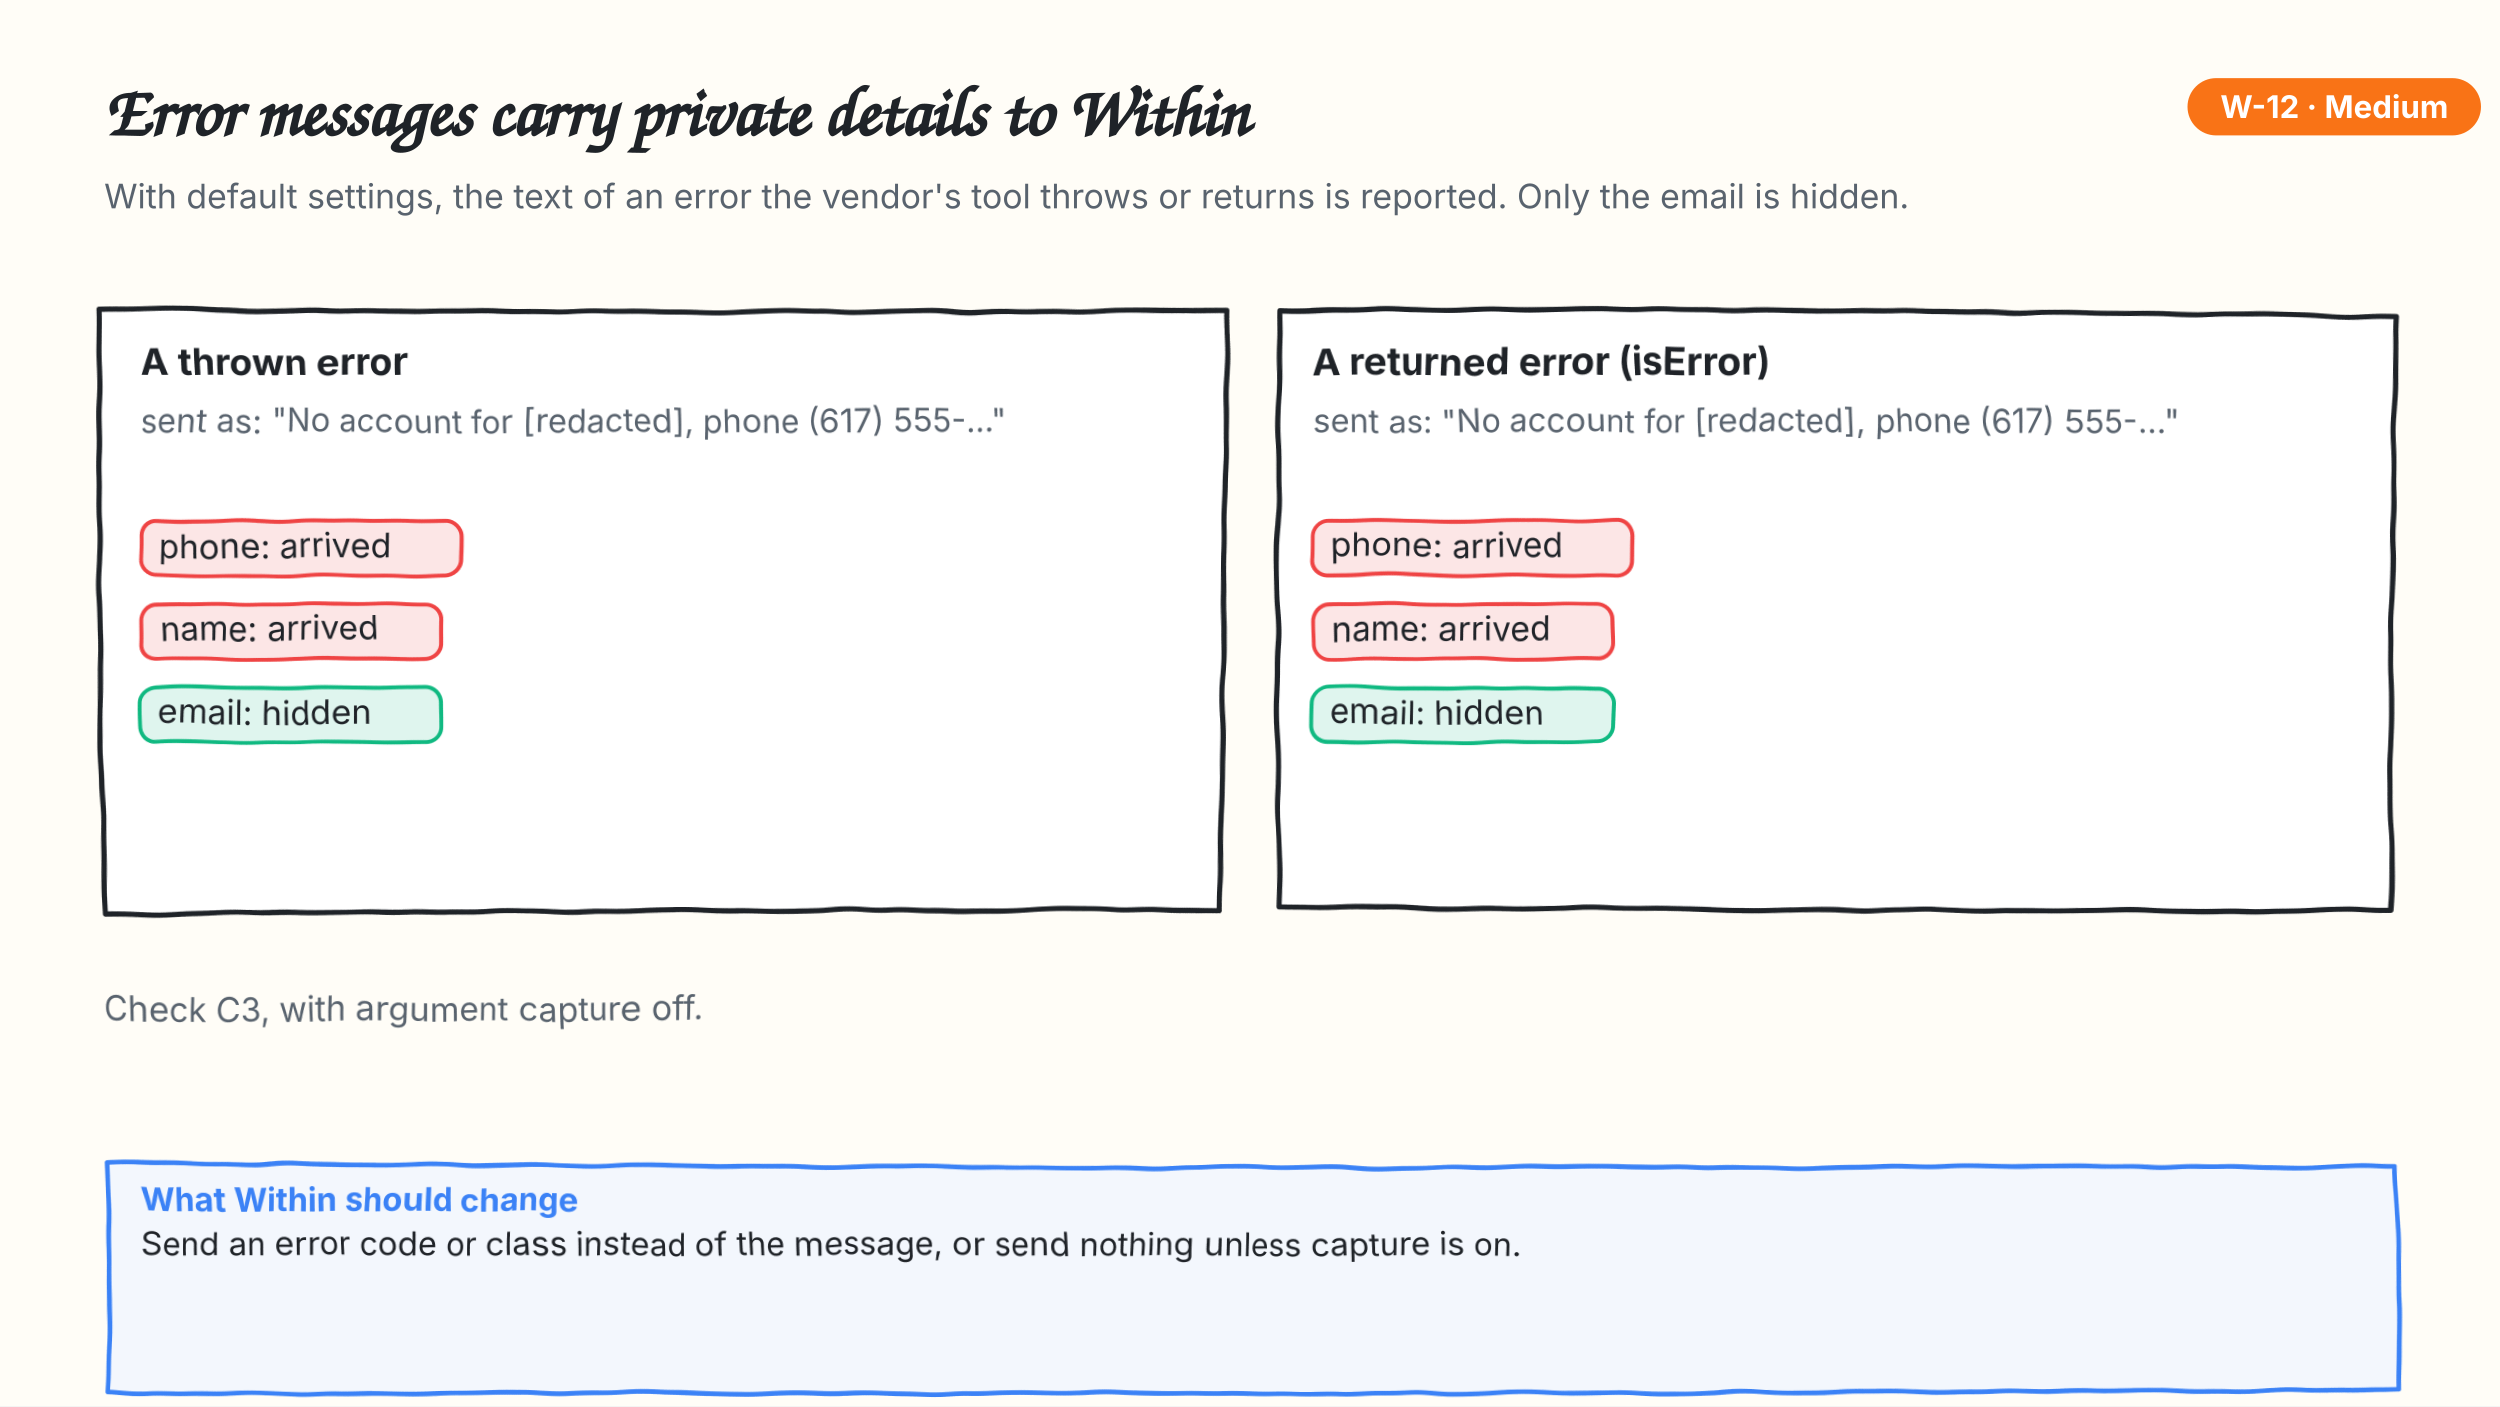
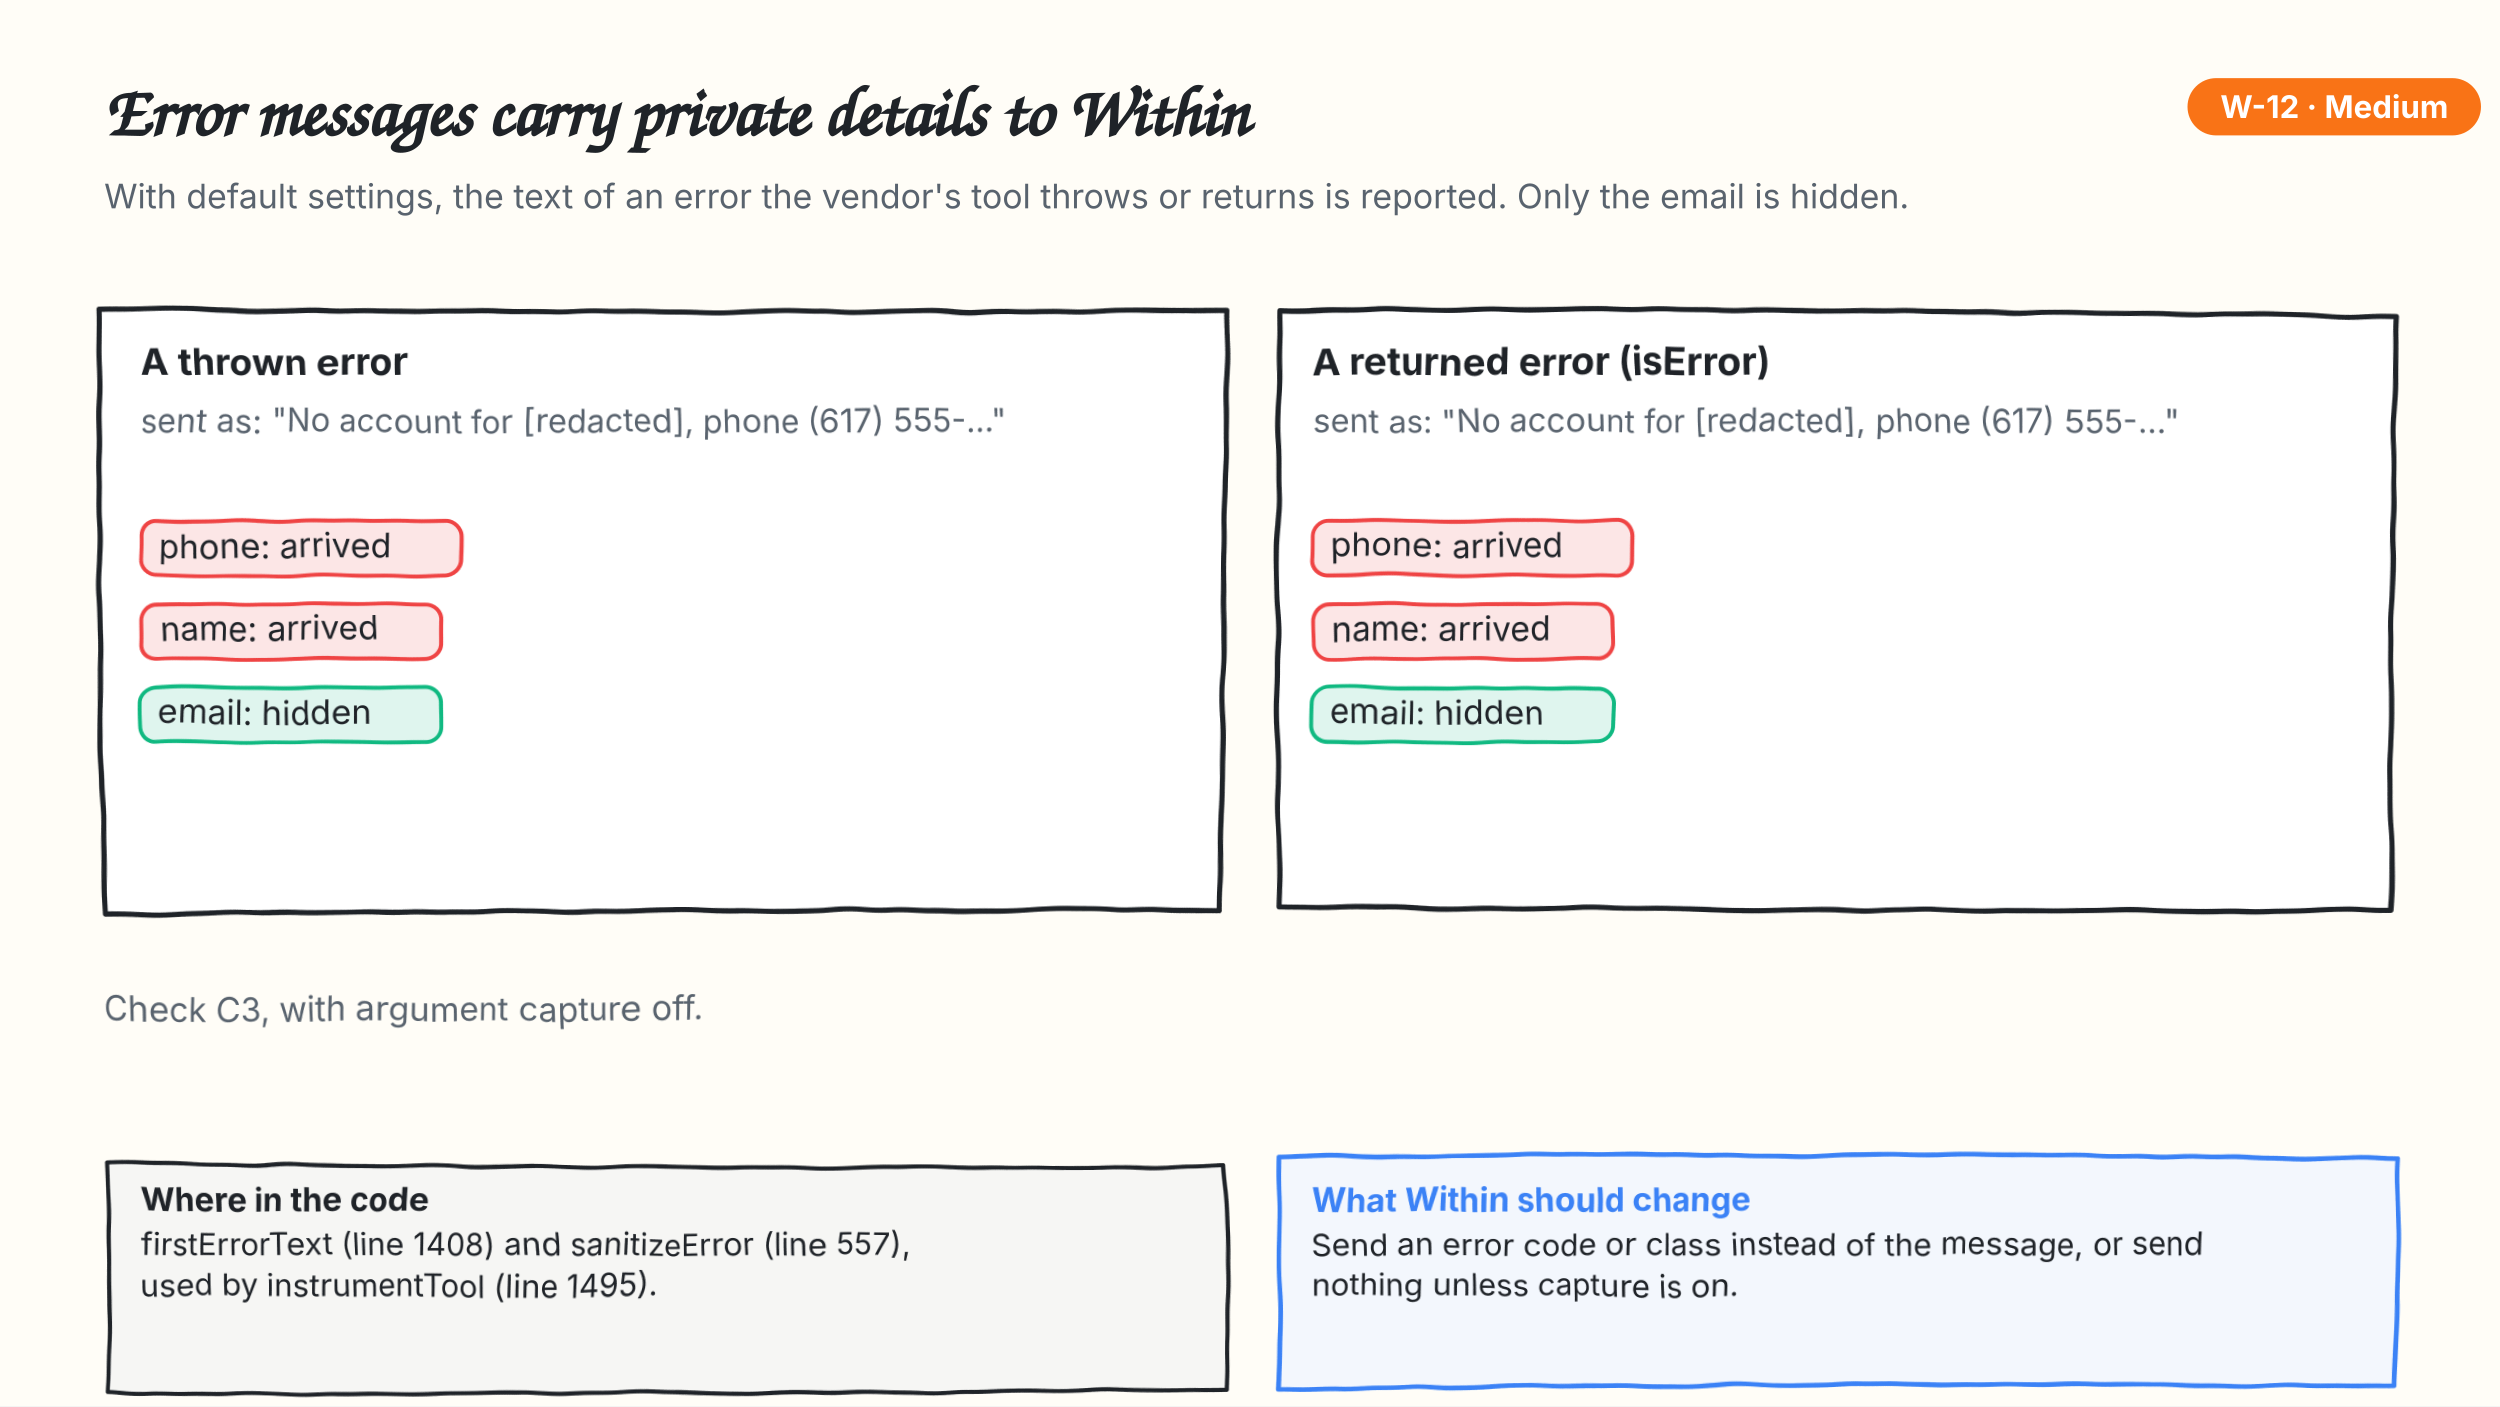
<svg xmlns="http://www.w3.org/2000/svg" viewBox="0 0 960 540" role="img" aria-label="In the thrown and in the returned error, the phone number and the name arrived; the email was hidden">
  <defs>
    <filter id="wob" x="-5%" y="-5%" width="110%" height="110%">
      <feTurbulence type="fractalNoise" baseFrequency="0.035" numOctaves="2" seed="3" result="n" />
      <feDisplacementMap in="SourceGraphic" in2="n" scale="2.2" xChannelSelector="R" yChannelSelector="G" />
    </filter>
    <style>
.flow{stroke-dasharray:9 7;animation:dash 1.1s linear infinite}
.slow{stroke-dasharray:9 7;animation:dash 2.4s linear infinite}
@keyframes dash{to{stroke-dashoffset:-32}}
.pulse{transform-box:fill-box;transform-origin:center;animation:pulse 1.7s ease-in-out infinite}
@keyframes pulse{0%,100%{transform:scale(1);opacity:1}50%{transform:scale(1.08);opacity:.6}}
.grow{transform-box:fill-box;transform-origin:50% 100%;animation:grow 1.3s cubic-bezier(.2,.8,.2,1) both}
@keyframes grow{from{transform:scaleY(.02)}to{transform:scaleY(1)}}
.growx{transform-box:fill-box;transform-origin:0 50%;animation:growx 1.6s cubic-bezier(.2,.8,.2,1) both}
@keyframes growx{from{transform:scaleX(.02)}to{transform:scaleX(1)}}
.bob{animation:bob 2.2s ease-in-out infinite}
@keyframes bob{0%,100%{transform:translateY(0)}50%{transform:translateY(-4px)}}
.blink{animation:blink 1.4s steps(2,start) infinite}
@keyframes blink{50%{opacity:.15}}
@media (prefers-reduced-motion:reduce){*{animation:none!important}}</style>
  </defs>
  <rect width="960" height="540" fill="#fffdf7" />
  <g filter="url(#wob)">
    <path d="M38.2 118.5 Q253.0 120.8 470.9 119.1 Q470.6 232.3 468.2 349.6 Q254.7 348.9 40.3 351.4 Q37.0 236.9 38.2 118.5" fill="#fff" stroke="#1f2328" stroke-width="2" stroke-linecap="round" stroke-linejoin="round" />
    <text x="54" y="144" font-family="system-ui,-apple-system,'Segoe UI',sans-serif" font-size="14.5" fill="#1f2328" font-weight="700">
      <tspan x="54" dy="0">A thrown error</tspan>
    </text>
    <text x="54" y="166" font-family="system-ui,-apple-system,'Segoe UI',sans-serif" font-size="12.5" fill="#59636e">
      <tspan x="54" dy="0">sent as: "No account for [redacted], phone (617) 555-…"</tspan>
    </text>
    <rect x="54" y="200" width="123.2" height="21" rx="6" fill="#ef444422" stroke="#ef4444" stroke-width="1.5" />
    <text x="61" y="214" font-family="system-ui,-apple-system,'Segoe UI',sans-serif" font-size="13" fill="#1f2328">phone: arrived</text>
    <rect x="54" y="232" width="115.4" height="21" rx="6" fill="#ef444422" stroke="#ef4444" stroke-width="1.5" />
    <text x="61" y="246" font-family="system-ui,-apple-system,'Segoe UI',sans-serif" font-size="13" fill="#1f2328">name: arrived</text>
    <rect x="54" y="264" width="115.4" height="21" rx="6" fill="#10b98122" stroke="#10b981" stroke-width="1.5" />
    <text x="61" y="278" font-family="system-ui,-apple-system,'Segoe UI',sans-serif" font-size="13" fill="#1f2328">email: hidden</text>
    <path d="M491.9 118.9 Q703.7 118.2 920.4 121.8 Q917.5 237.0 918.2 349.6 Q704.2 350.0 491.5 348.1 Q489.3 235.6 491.9 118.9" fill="#fff" stroke="#1f2328" stroke-width="2" stroke-linecap="round" stroke-linejoin="round" />
    <text x="504" y="144" font-family="system-ui,-apple-system,'Segoe UI',sans-serif" font-size="14.5" fill="#1f2328" font-weight="700">
      <tspan x="504" dy="0">A returned error (isError)</tspan>
    </text>
    <text x="504" y="166" font-family="system-ui,-apple-system,'Segoe UI',sans-serif" font-size="12.5" fill="#59636e">
      <tspan x="504" dy="0">sent as: "No account for [redacted], phone (617) 555-…"</tspan>
    </text>
    <rect x="504" y="200" width="123.2" height="21" rx="6" fill="#ef444422" stroke="#ef4444" stroke-width="1.5" />
    <text x="511" y="214" font-family="system-ui,-apple-system,'Segoe UI',sans-serif" font-size="13" fill="#1f2328">phone: arrived</text>
    <rect x="504" y="232" width="115.4" height="21" rx="6" fill="#ef444422" stroke="#ef4444" stroke-width="1.5" />
    <text x="511" y="246" font-family="system-ui,-apple-system,'Segoe UI',sans-serif" font-size="13" fill="#1f2328">name: arrived</text>
    <rect x="504" y="264" width="115.4" height="21" rx="6" fill="#10b98122" stroke="#10b981" stroke-width="1.5" />
    <text x="511" y="278" font-family="system-ui,-apple-system,'Segoe UI',sans-serif" font-size="13" fill="#1f2328">email: hidden</text>
    <text x="40" y="392" font-family="system-ui,-apple-system,'Segoe UI',sans-serif" font-size="13" fill="#59636e">
      <tspan x="40" dy="0">Check C3, with argument capture off.</tspan>
    </text>
  </g>
  <text x="40" y="52" font-family="'Bradley Hand','Segoe Print','Marker Felt','Comic Sans MS',cursive" font-size="27" fill="#1f2328" font-weight="700">
    <tspan x="40" dy="0">Error messages carry private details to Within</tspan>
  </text>
  <rect x="840" y="30" width="112.7" height="22" rx="11" fill="#f97316" />
  <text x="896.4" y="45.32" text-anchor="middle" font-family="system-ui,-apple-system,'Segoe UI',sans-serif" font-size="12" font-weight="700" fill="#fff">W-12 · Medium</text>
  <text x="40" y="80" font-family="system-ui,-apple-system,'Segoe UI',sans-serif" font-size="13" fill="#59636e">
    <tspan x="40" dy="0">With default settings, the text of an error the vendor's tool throws or returns is reported. Only the email is hidden.</tspan>
  </text>
  <g filter="url(#wob)">
-     <path d="M41.3 446.8 Q479.9 449.3 919.7 447.8 Q922.0 489.3 921.0 533.7 Q478.8 535.9 41.3 534.8 Q42.6 489.7 41.3 446.8" fill="#f3f7fd" stroke="#3b82f6" stroke-width="1.8" stroke-linecap="round" stroke-linejoin="round" />
-     <text x="54" y="465" font-family="system-ui,-apple-system,'Segoe UI',sans-serif" font-size="12.5" fill="#3b82f6" font-weight="700">
-       <tspan x="54" dy="0">What Within should change</tspan>
+     <path d="M41.3 446.8 Q254.9 449.3 469.7 447.8 Q472.0 489.3 471.0 533.7 Q253.8 535.9 41.3 534.8 Q42.6 489.7 41.3 446.8" fill="#f6f6f4" stroke="#1f2328" stroke-width="1.6" stroke-linecap="round" stroke-linejoin="round" />
+     <text x="54" y="465" font-family="system-ui,-apple-system,'Segoe UI',sans-serif" font-size="12.5" fill="#1f2328" font-weight="700">
+       <tspan x="54" dy="0">Where in the code</tspan>
    </text>
-     <text x="54" y="482" font-family="system-ui,-apple-system,'Segoe UI',sans-serif" font-size="12.5" fill="#1f2328">
-       <tspan x="54" dy="0">Send an error code or class instead of the message, or send nothing unless capture is on.</tspan>
+     <text x="54" y="482" font-family="system-ui,-apple-system,'Segoe UI',sans-serif" font-size="12" fill="#1f2328">
+       <tspan x="54" dy="0">firstErrorText (line 1408) and sanitizeError (line 557),</tspan>
+       <tspan x="54" dy="15.84">used by instrumentTool (line 1495).</tspan>
+     </text>
+     <path d="M491.3 444.1 Q707.0 442.9 920.8 444.8 Q921.5 490.8 919.2 532.3 Q704.9 530.6 490.8 533.3 Q492.0 486.8 491.3 444.1" fill="#f3f7fd" stroke="#3b82f6" stroke-width="1.8" stroke-linecap="round" stroke-linejoin="round" />
+     <text x="504" y="465" font-family="system-ui,-apple-system,'Segoe UI',sans-serif" font-size="12.5" fill="#3b82f6" font-weight="700">
+       <tspan x="504" dy="0">What Within should change</tspan>
+     </text>
+     <text x="504" y="482" font-family="system-ui,-apple-system,'Segoe UI',sans-serif" font-size="12" fill="#1f2328">
+       <tspan x="504" dy="0">Send an error code or class instead of the message, or send</tspan>
+       <tspan x="504" dy="15.84">nothing unless capture is on.</tspan>
    </text>
  </g>
</svg>
